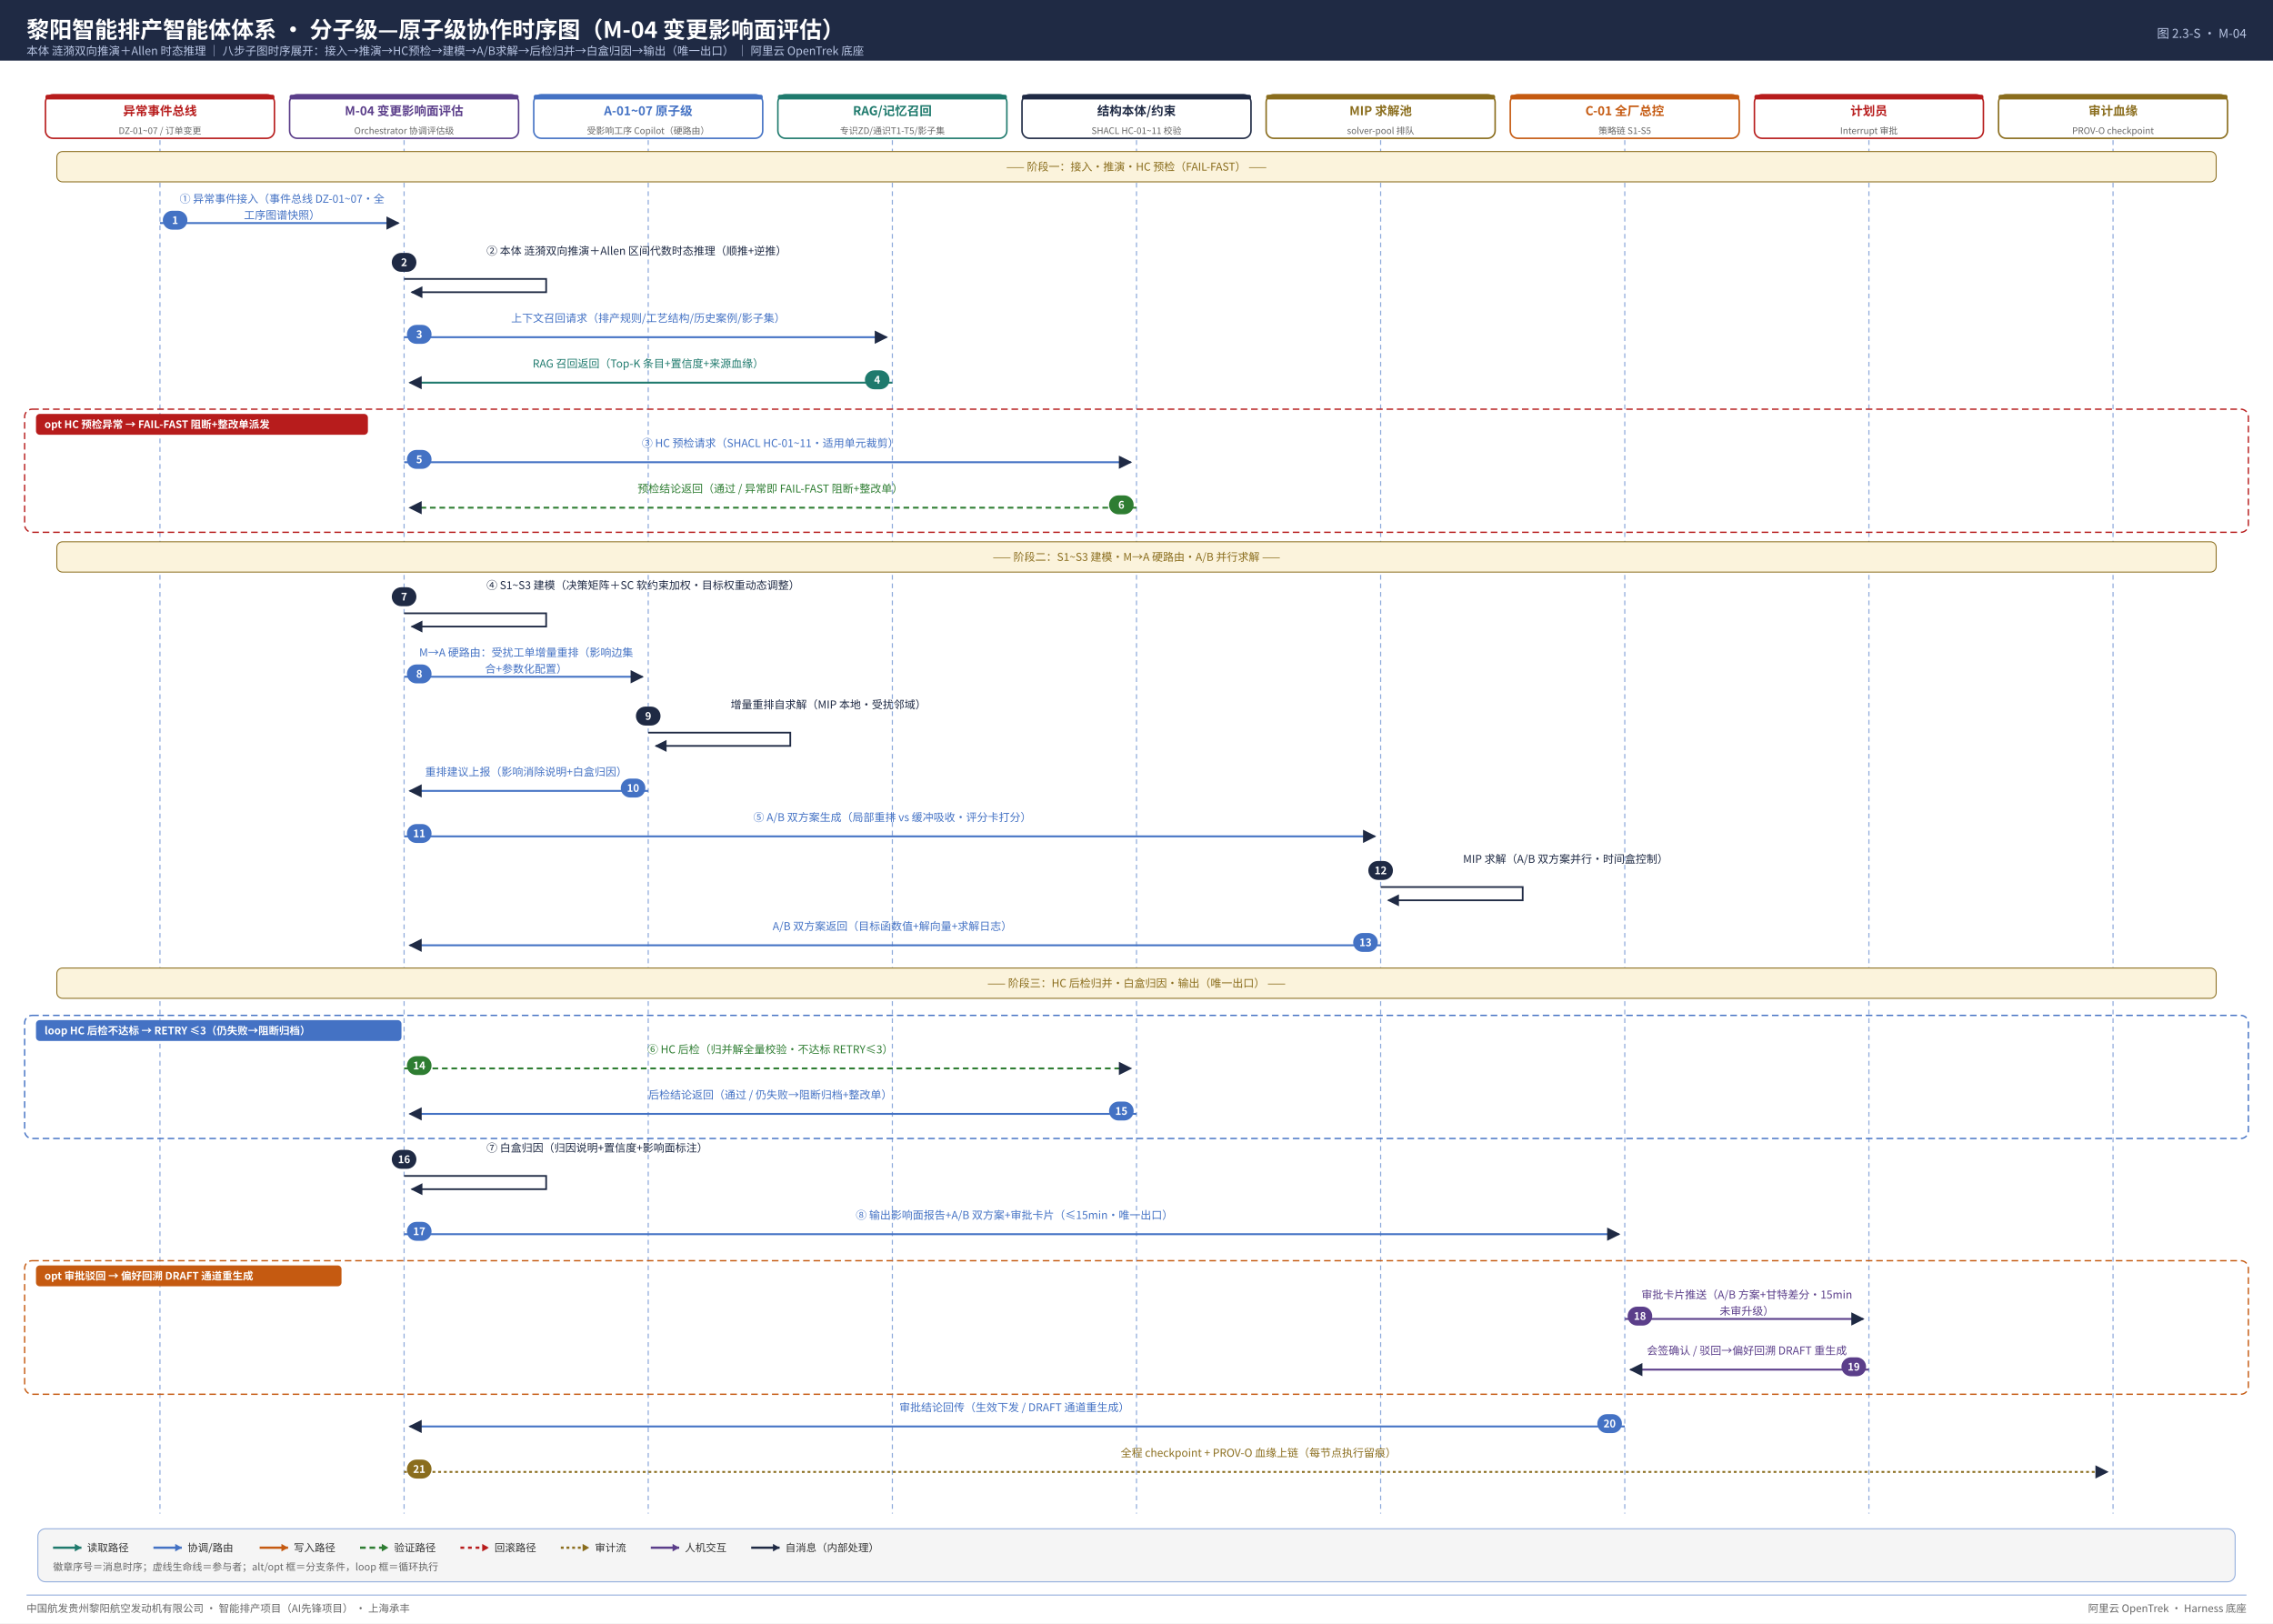
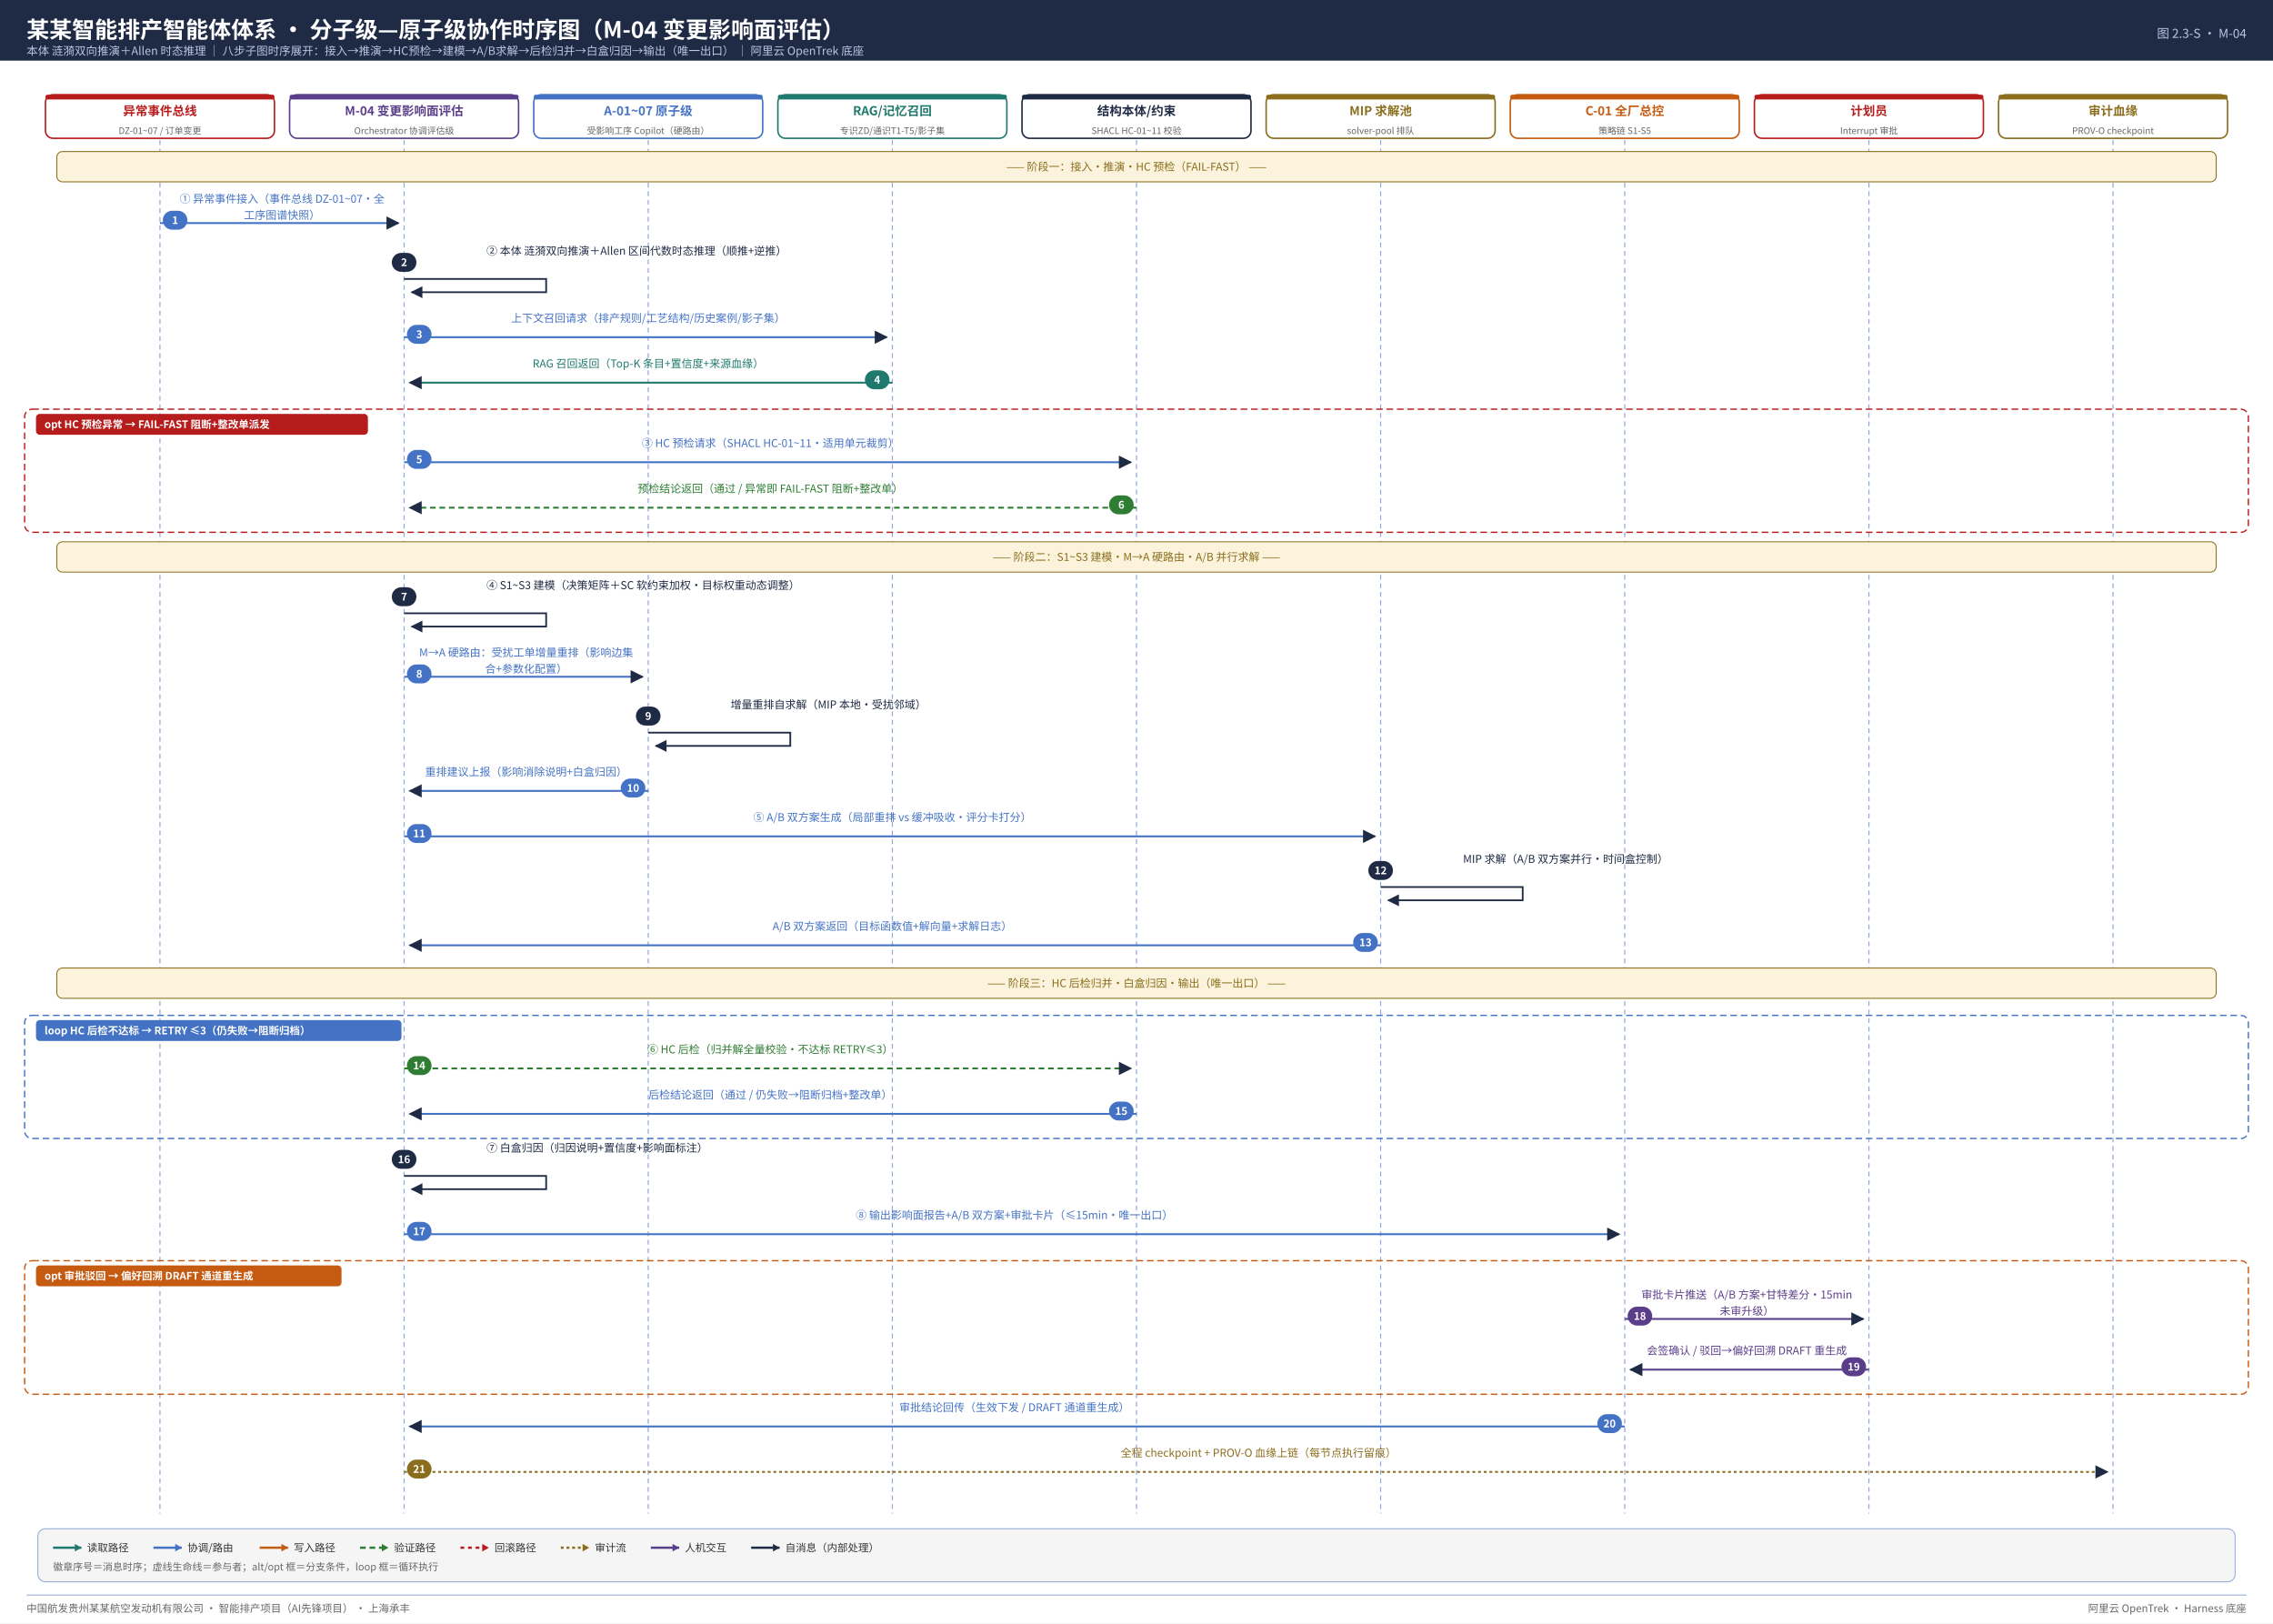
<svg xmlns="http://www.w3.org/2000/svg" width="2400" height="1714.0" viewBox="0 0 2400 1714.0">
  <defs>
    <marker id="arrow" viewBox="0 0 10 10" refX="9" refY="5" markerWidth="7" markerHeight="7" orient="auto-start-reverse">
      <path d="M0,0 L10,5 L0,10 z" fill="#1F2A44" />
    </marker>
    <marker id="arrowR" viewBox="0 0 10 10" refX="1" refY="5" markerWidth="7" markerHeight="7" orient="auto-start-reverse">
      <path d="M10,0 L0,5 L10,10 z" fill="#1F2A44" />
    </marker>
    <marker id="arrowT" viewBox="0 0 10 10" refX="9" refY="5" markerWidth="7" markerHeight="7" orient="auto-start-reverse">
      <path d="M0,0 L10,5 L0,10 z" fill="#1F7A6D" />
    </marker>
    <marker id="arrowO" viewBox="0 0 10 10" refX="9" refY="5" markerWidth="7" markerHeight="7" orient="auto-start-reverse">
      <path d="M0,0 L10,5 L0,10 z" fill="#C55A11" />
    </marker>
    <marker id="arrowP" viewBox="0 0 10 10" refX="9" refY="5" markerWidth="7" markerHeight="7" orient="auto-start-reverse">
      <path d="M0,0 L10,5 L0,10 z" fill="#5B3E8A" />
    </marker>
    <marker id="arrowRd" viewBox="0 0 10 10" refX="9" refY="5" markerWidth="7" markerHeight="7" orient="auto-start-reverse">
      <path d="M0,0 L10,5 L0,10 z" fill="#B71C1C" />
    </marker>
  </defs>
  <rect width="2400" height="1714.0" fill="#FFFFFF" />
  <rect x="0" y="0" width="2400" height="64" rx="0" fill="#1F2A44" stroke="none" stroke-width="1.2" opacity="1" />
-   <text x="28" y="40" font-family="Microsoft YaHei, Noto Sans CJK SC, PingFang SC, sans-serif" font-size="24" fill="#FFFFFF" text-anchor="start" font-weight="bold" opacity="1">黎阳智能排产智能体体系 · 分子级—原子级协作时序图（M-04 变更影响面评估）</text>
+   <text x="28" y="40" font-family="Microsoft YaHei, Noto Sans CJK SC, PingFang SC, sans-serif" font-size="24" fill="#FFFFFF" text-anchor="start" font-weight="bold" opacity="1">某某智能排产智能体体系 · 分子级—原子级协作时序图（M-04 变更影响面评估）</text>
  <text x="28" y="58" font-family="Microsoft YaHei, Noto Sans CJK SC, PingFang SC, sans-serif" font-size="12" fill="#B9C6E4" text-anchor="start" opacity="1">本体 涟漪双向推演＋Allen 时态推理 ｜ 八步子图时序展开：接入→推演→HC预检→建模→A/B求解→后检归并→白盒归因→输出（唯一出口） ｜ 阿里云 OpenTrek 底座</text>
  <text x="2372" y="40" font-family="Microsoft YaHei, Noto Sans CJK SC, PingFang SC, sans-serif" font-size="13" fill="#B9C6E4" text-anchor="end" opacity="1">图 2.3-S · M-04</text>
  <rect x="48.0" y="100" width="241.778" height="46" rx="8" fill="#FFFFFF" stroke="#B71C1C" stroke-width="1.6" opacity="1" />
  <rect x="48.0" y="100" width="241.778" height="5" rx="2" fill="#B71C1C" stroke="none" stroke-width="1.2" opacity="1" />
  <text x="168.889" y="121.68" font-family="Microsoft YaHei, Noto Sans CJK SC, PingFang SC, sans-serif" font-size="13" fill="#B71C1C" text-anchor="middle" font-weight="bold" opacity="1">异常事件总线</text>
  <text x="168.889" y="141.42" font-family="Microsoft YaHei, Noto Sans CJK SC, PingFang SC, sans-serif" font-size="9.5" fill="#666666" text-anchor="middle" opacity="1">DZ-01~07 / 订单变更</text>
  <rect x="305.778" y="100" width="241.778" height="46" rx="8" fill="#FFFFFF" stroke="#5B3E8A" stroke-width="1.6" opacity="1" />
  <rect x="305.778" y="100" width="241.778" height="5" rx="2" fill="#5B3E8A" stroke="none" stroke-width="1.2" opacity="1" />
  <text x="426.667" y="121.68" font-family="Microsoft YaHei, Noto Sans CJK SC, PingFang SC, sans-serif" font-size="13" fill="#5B3E8A" text-anchor="middle" font-weight="bold" opacity="1">M-04 变更影响面评估</text>
  <text x="426.667" y="141.42" font-family="Microsoft YaHei, Noto Sans CJK SC, PingFang SC, sans-serif" font-size="9.5" fill="#666666" text-anchor="middle" opacity="1">Orchestrator 协调评估级</text>
  <rect x="563.556" y="100" width="241.778" height="46" rx="8" fill="#FFFFFF" stroke="#4472C4" stroke-width="1.6" opacity="1" />
  <rect x="563.556" y="100" width="241.778" height="5" rx="2" fill="#4472C4" stroke="none" stroke-width="1.2" opacity="1" />
  <text x="684.444" y="121.68" font-family="Microsoft YaHei, Noto Sans CJK SC, PingFang SC, sans-serif" font-size="13" fill="#4472C4" text-anchor="middle" font-weight="bold" opacity="1">A-01~07 原子级</text>
  <text x="684.444" y="141.42" font-family="Microsoft YaHei, Noto Sans CJK SC, PingFang SC, sans-serif" font-size="9.5" fill="#666666" text-anchor="middle" opacity="1">受影响工序 Copilot（硬路由）</text>
  <rect x="821.333" y="100" width="241.778" height="46" rx="8" fill="#FFFFFF" stroke="#1F7A6D" stroke-width="1.6" opacity="1" />
  <rect x="821.333" y="100" width="241.778" height="5" rx="2" fill="#1F7A6D" stroke="none" stroke-width="1.2" opacity="1" />
  <text x="942.222" y="121.68" font-family="Microsoft YaHei, Noto Sans CJK SC, PingFang SC, sans-serif" font-size="13" fill="#1F7A6D" text-anchor="middle" font-weight="bold" opacity="1">RAG/记忆召回</text>
  <text x="942.222" y="141.42" font-family="Microsoft YaHei, Noto Sans CJK SC, PingFang SC, sans-serif" font-size="9.5" fill="#666666" text-anchor="middle" opacity="1">专识ZD/通识T1-T5/影子集</text>
  <rect x="1079.111" y="100" width="241.778" height="46" rx="8" fill="#FFFFFF" stroke="#1F2A44" stroke-width="1.6" opacity="1" />
  <rect x="1079.111" y="100" width="241.778" height="5" rx="2" fill="#1F2A44" stroke="none" stroke-width="1.2" opacity="1" />
  <text x="1200.0" y="121.68" font-family="Microsoft YaHei, Noto Sans CJK SC, PingFang SC, sans-serif" font-size="13" fill="#1F2A44" text-anchor="middle" font-weight="bold" opacity="1">结构本体/约束</text>
  <text x="1200.0" y="141.42" font-family="Microsoft YaHei, Noto Sans CJK SC, PingFang SC, sans-serif" font-size="9.5" fill="#666666" text-anchor="middle" opacity="1">SHACL HC-01~11 校验</text>
  <rect x="1336.889" y="100" width="241.778" height="46" rx="8" fill="#FFFFFF" stroke="#8A6D1D" stroke-width="1.6" opacity="1" />
  <rect x="1336.889" y="100" width="241.778" height="5" rx="2" fill="#8A6D1D" stroke="none" stroke-width="1.2" opacity="1" />
  <text x="1457.778" y="121.68" font-family="Microsoft YaHei, Noto Sans CJK SC, PingFang SC, sans-serif" font-size="13" fill="#8A6D1D" text-anchor="middle" font-weight="bold" opacity="1">MIP 求解池</text>
  <text x="1457.778" y="141.42" font-family="Microsoft YaHei, Noto Sans CJK SC, PingFang SC, sans-serif" font-size="9.5" fill="#666666" text-anchor="middle" opacity="1">solver-pool 排队</text>
  <rect x="1594.667" y="100" width="241.778" height="46" rx="8" fill="#FFFFFF" stroke="#C55A11" stroke-width="1.6" opacity="1" />
  <rect x="1594.667" y="100" width="241.778" height="5" rx="2" fill="#C55A11" stroke="none" stroke-width="1.2" opacity="1" />
  <text x="1715.556" y="121.68" font-family="Microsoft YaHei, Noto Sans CJK SC, PingFang SC, sans-serif" font-size="13" fill="#C55A11" text-anchor="middle" font-weight="bold" opacity="1">C-01 全厂总控</text>
  <text x="1715.556" y="141.42" font-family="Microsoft YaHei, Noto Sans CJK SC, PingFang SC, sans-serif" font-size="9.5" fill="#666666" text-anchor="middle" opacity="1">策略链 S1-S5</text>
  <rect x="1852.444" y="100" width="241.778" height="46" rx="8" fill="#FFFFFF" stroke="#B71C1C" stroke-width="1.6" opacity="1" />
  <rect x="1852.444" y="100" width="241.778" height="5" rx="2" fill="#B71C1C" stroke="none" stroke-width="1.2" opacity="1" />
  <text x="1973.333" y="121.68" font-family="Microsoft YaHei, Noto Sans CJK SC, PingFang SC, sans-serif" font-size="13" fill="#B71C1C" text-anchor="middle" font-weight="bold" opacity="1">计划员</text>
  <text x="1973.333" y="141.42" font-family="Microsoft YaHei, Noto Sans CJK SC, PingFang SC, sans-serif" font-size="9.5" fill="#666666" text-anchor="middle" opacity="1">Interrupt 审批</text>
  <rect x="2110.222" y="100" width="241.778" height="46" rx="8" fill="#FFFFFF" stroke="#8A6D1D" stroke-width="1.6" opacity="1" />
  <rect x="2110.222" y="100" width="241.778" height="5" rx="2" fill="#8A6D1D" stroke="none" stroke-width="1.2" opacity="1" />
  <text x="2231.111" y="121.68" font-family="Microsoft YaHei, Noto Sans CJK SC, PingFang SC, sans-serif" font-size="13" fill="#8A6D1D" text-anchor="middle" font-weight="bold" opacity="1">审计血缘</text>
  <text x="2231.111" y="141.42" font-family="Microsoft YaHei, Noto Sans CJK SC, PingFang SC, sans-serif" font-size="9.5" fill="#666666" text-anchor="middle" opacity="1">PROV-O checkpoint</text>
  <line x1="168.889" y1="148" x2="168.889" y2="1598.0" stroke="#8EAADB" stroke-width="1.2" stroke-dasharray="5,4" />
  <line x1="426.667" y1="148" x2="426.667" y2="1598.0" stroke="#8EAADB" stroke-width="1.2" stroke-dasharray="5,4" />
  <line x1="684.444" y1="148" x2="684.444" y2="1598.0" stroke="#8EAADB" stroke-width="1.2" stroke-dasharray="5,4" />
  <line x1="942.222" y1="148" x2="942.222" y2="1598.0" stroke="#8EAADB" stroke-width="1.2" stroke-dasharray="5,4" />
  <line x1="1200.0" y1="148" x2="1200.0" y2="1598.0" stroke="#8EAADB" stroke-width="1.2" stroke-dasharray="5,4" />
  <line x1="1457.778" y1="148" x2="1457.778" y2="1598.0" stroke="#8EAADB" stroke-width="1.2" stroke-dasharray="5,4" />
  <line x1="1715.556" y1="148" x2="1715.556" y2="1598.0" stroke="#8EAADB" stroke-width="1.2" stroke-dasharray="5,4" />
  <line x1="1973.333" y1="148" x2="1973.333" y2="1598.0" stroke="#8EAADB" stroke-width="1.2" stroke-dasharray="5,4" />
  <line x1="2231.111" y1="148" x2="2231.111" y2="1598.0" stroke="#8EAADB" stroke-width="1.2" stroke-dasharray="5,4" />
  <rect x="26" y="432.0" width="2348" height="130.0" rx="8" fill="none" stroke="#B71C1C" stroke-width="1.4" stroke-dasharray="7,4" opacity="1" />
  <rect x="38" y="437.0" width="350.475" height="22" rx="4" fill="#B71C1C" stroke="none" stroke-width="1.2" opacity="1" />
  <text x="47" y="452.0" font-family="Microsoft YaHei, Noto Sans CJK SC, PingFang SC, sans-serif" font-size="11" fill="#FFFFFF" text-anchor="start" font-weight="bold" opacity="1">opt HC 预检异常 → FAIL-FAST 阻断+整改单派发</text>
  <rect x="26" y="1072.0" width="2348" height="130.0" rx="8" fill="none" stroke="#4472C4" stroke-width="1.4" stroke-dasharray="7,4" opacity="1" />
  <rect x="38" y="1077.0" width="385.904" height="22" rx="4" fill="#4472C4" stroke="none" stroke-width="1.2" opacity="1" />
  <text x="47" y="1092.0" font-family="Microsoft YaHei, Noto Sans CJK SC, PingFang SC, sans-serif" font-size="11" fill="#FFFFFF" text-anchor="start" font-weight="bold" opacity="1">loop HC 后检不达标 → RETRY ≤3（仍失败→阻断归档）</text>
  <rect x="26" y="1331.0" width="2348" height="141.0" rx="8" fill="none" stroke="#C55A11" stroke-width="1.4" stroke-dasharray="7,4" opacity="1" />
  <rect x="38" y="1336.0" width="322.597" height="22" rx="4" fill="#C55A11" stroke="none" stroke-width="1.2" opacity="1" />
  <text x="47" y="1351.0" font-family="Microsoft YaHei, Noto Sans CJK SC, PingFang SC, sans-serif" font-size="11" fill="#FFFFFF" text-anchor="start" font-weight="bold" opacity="1">opt 审批驳回 → 偏好回溯 DRAFT 通道重生成</text>
  <rect x="60" y="160" width="2280" height="32" rx="6" fill="#FBF3DC" stroke="#8A6D1D" stroke-width="1" opacity="1" />
  <text x="1200.0" y="180.14" font-family="Microsoft YaHei, Noto Sans CJK SC, PingFang SC, sans-serif" font-size="11.5" fill="#8A6D1D" text-anchor="middle" opacity="1">—— 阶段一：接入·推演·HC 预检（FAIL-FAST） ——</text>
  <line x1="168.889" y1="235.5" x2="420.667" y2="235.5" stroke="#4472C4" stroke-width="2" marker-end="url(#arrow)" />
  <text x="297.778" y="214.0" font-family="Microsoft YaHei, Noto Sans CJK SC, PingFang SC, sans-serif" font-size="11.5" fill="#4472C4" text-anchor="middle" opacity="1">① 异常事件接入（事件总线 DZ-01~07·全</text>
  <text x="297.778" y="231.25" font-family="Microsoft YaHei, Noto Sans CJK SC, PingFang SC, sans-serif" font-size="11.5" fill="#4472C4" text-anchor="middle" opacity="1">工序图谱快照）</text>
  <rect x="171.889" y="222.5" width="26" height="20" rx="10" fill="#4472C4" stroke="none" stroke-width="1.2" opacity="1" />
  <text x="184.889" y="236.5" font-family="Microsoft YaHei, Noto Sans CJK SC, PingFang SC, sans-serif" font-size="11" fill="#FFFFFF" text-anchor="middle" font-weight="bold" opacity="1">1</text>
  <path d="M 426.667 294.5 L 576.667 294.5 L 576.667 308.5 L 434.667 308.5" fill="none" stroke="#1F2A44" stroke-width="1.8" marker-end="url(#arrow)" />
  <text x="513.667" y="269.0" font-family="Microsoft YaHei, Noto Sans CJK SC, PingFang SC, sans-serif" font-size="11.5" fill="#1F2A44" text-anchor="start" opacity="1">② 本体 涟漪双向推演＋Allen 区间代数时态推理（顺推+逆推）</text>
  <rect x="413.667" y="267.0" width="26" height="20" rx="10" fill="#1F2A44" stroke="none" stroke-width="1.2" opacity="1" />
  <text x="426.667" y="281.0" font-family="Microsoft YaHei, Noto Sans CJK SC, PingFang SC, sans-serif" font-size="11" fill="#FFFFFF" text-anchor="middle" font-weight="bold" opacity="1">2</text>
  <line x1="426.667" y1="356.0" x2="936.222" y2="356.0" stroke="#4472C4" stroke-width="2" marker-end="url(#arrow)" />
  <text x="684.444" y="340.0" font-family="Microsoft YaHei, Noto Sans CJK SC, PingFang SC, sans-serif" font-size="11.5" fill="#4472C4" text-anchor="middle" opacity="1">上下文召回请求（排产规则/工艺结构/历史案例/影子集）</text>
  <rect x="429.667" y="343.0" width="26" height="20" rx="10" fill="#4472C4" stroke="none" stroke-width="1.2" opacity="1" />
  <text x="442.667" y="357.0" font-family="Microsoft YaHei, Noto Sans CJK SC, PingFang SC, sans-serif" font-size="11" fill="#FFFFFF" text-anchor="middle" font-weight="bold" opacity="1">3</text>
  <line x1="942.222" y1="404.0" x2="432.667" y2="404.0" stroke="#1F7A6D" stroke-width="2" marker-end="url(#arrow)" />
  <text x="684.444" y="388.0" font-family="Microsoft YaHei, Noto Sans CJK SC, PingFang SC, sans-serif" font-size="11.5" fill="#1F7A6D" text-anchor="middle" opacity="1">RAG 召回返回（Top-K 条目+置信度+来源血缘）</text>
  <rect x="913.222" y="391.0" width="26" height="20" rx="10" fill="#1F7A6D" stroke="none" stroke-width="1.2" opacity="1" />
  <text x="926.222" y="405.0" font-family="Microsoft YaHei, Noto Sans CJK SC, PingFang SC, sans-serif" font-size="11" fill="#FFFFFF" text-anchor="middle" font-weight="bold" opacity="1">4</text>
  <line x1="426.667" y1="488.0" x2="1194.0" y2="488.0" stroke="#4472C4" stroke-width="2" marker-end="url(#arrow)" />
  <text x="813.333" y="472.0" font-family="Microsoft YaHei, Noto Sans CJK SC, PingFang SC, sans-serif" font-size="11.5" fill="#4472C4" text-anchor="middle" opacity="1">③ HC 预检请求（SHACL HC-01~11·适用单元裁剪）</text>
  <rect x="429.667" y="475.0" width="26" height="20" rx="10" fill="#4472C4" stroke="none" stroke-width="1.2" opacity="1" />
  <text x="442.667" y="489.0" font-family="Microsoft YaHei, Noto Sans CJK SC, PingFang SC, sans-serif" font-size="11" fill="#FFFFFF" text-anchor="middle" font-weight="bold" opacity="1">5</text>
  <line x1="1200.0" y1="536.0" x2="432.667" y2="536.0" stroke="#2E7D32" stroke-width="2" stroke-dasharray="6,4" marker-end="url(#arrow)" />
  <text x="813.333" y="520.0" font-family="Microsoft YaHei, Noto Sans CJK SC, PingFang SC, sans-serif" font-size="11.5" fill="#2E7D32" text-anchor="middle" opacity="1">预检结论返回（通过 / 异常即 FAIL-FAST 阻断+整改单）</text>
  <rect x="1171.0" y="523.0" width="26" height="20" rx="10" fill="#2E7D32" stroke="none" stroke-width="1.2" opacity="1" />
  <text x="1184.0" y="537.0" font-family="Microsoft YaHei, Noto Sans CJK SC, PingFang SC, sans-serif" font-size="11" fill="#FFFFFF" text-anchor="middle" font-weight="bold" opacity="1">6</text>
  <rect x="60" y="572.0" width="2280" height="32" rx="6" fill="#FBF3DC" stroke="#8A6D1D" stroke-width="1" opacity="1" />
  <text x="1200.0" y="592.14" font-family="Microsoft YaHei, Noto Sans CJK SC, PingFang SC, sans-serif" font-size="11.5" fill="#8A6D1D" text-anchor="middle" opacity="1">—— 阶段二：S1~S3 建模·M→A 硬路由·A/B 并行求解 ——</text>
  <path d="M 426.667 647.5 L 576.667 647.5 L 576.667 661.5 L 434.667 661.5" fill="none" stroke="#1F2A44" stroke-width="1.8" marker-end="url(#arrow)" />
  <text x="513.667" y="622.0" font-family="Microsoft YaHei, Noto Sans CJK SC, PingFang SC, sans-serif" font-size="11.5" fill="#1F2A44" text-anchor="start" opacity="1">④ S1~S3 建模（决策矩阵＋SC 软约束加权·目标权重动态调整）</text>
  <rect x="413.667" y="620.0" width="26" height="20" rx="10" fill="#1F2A44" stroke="none" stroke-width="1.2" opacity="1" />
  <text x="426.667" y="634.0" font-family="Microsoft YaHei, Noto Sans CJK SC, PingFang SC, sans-serif" font-size="11" fill="#FFFFFF" text-anchor="middle" font-weight="bold" opacity="1">7</text>
  <line x1="426.667" y1="714.5" x2="678.444" y2="714.5" stroke="#4472C4" stroke-width="2" marker-end="url(#arrow)" />
  <text x="555.556" y="693.0" font-family="Microsoft YaHei, Noto Sans CJK SC, PingFang SC, sans-serif" font-size="11.5" fill="#4472C4" text-anchor="middle" opacity="1">M→A 硬路由：受扰工单增量重排（影响边集</text>
  <text x="555.556" y="710.25" font-family="Microsoft YaHei, Noto Sans CJK SC, PingFang SC, sans-serif" font-size="11.5" fill="#4472C4" text-anchor="middle" opacity="1">合+参数化配置）</text>
  <rect x="429.667" y="701.5" width="26" height="20" rx="10" fill="#4472C4" stroke="none" stroke-width="1.2" opacity="1" />
  <text x="442.667" y="715.5" font-family="Microsoft YaHei, Noto Sans CJK SC, PingFang SC, sans-serif" font-size="11" fill="#FFFFFF" text-anchor="middle" font-weight="bold" opacity="1">8</text>
  <path d="M 684.444 773.5 L 834.444 773.5 L 834.444 787.5 L 692.444 787.5" fill="none" stroke="#1F2A44" stroke-width="1.8" marker-end="url(#arrow)" />
  <text x="771.444" y="748.0" font-family="Microsoft YaHei, Noto Sans CJK SC, PingFang SC, sans-serif" font-size="11.5" fill="#1F2A44" text-anchor="start" opacity="1">增量重排自求解（MIP 本地·受扰邻域）</text>
  <rect x="671.444" y="746.0" width="26" height="20" rx="10" fill="#1F2A44" stroke="none" stroke-width="1.2" opacity="1" />
  <text x="684.444" y="760.0" font-family="Microsoft YaHei, Noto Sans CJK SC, PingFang SC, sans-serif" font-size="11" fill="#FFFFFF" text-anchor="middle" font-weight="bold" opacity="1">9</text>
  <line x1="684.444" y1="835.0" x2="432.667" y2="835.0" stroke="#4472C4" stroke-width="2" marker-end="url(#arrow)" />
  <text x="555.556" y="819.0" font-family="Microsoft YaHei, Noto Sans CJK SC, PingFang SC, sans-serif" font-size="11.5" fill="#4472C4" text-anchor="middle" opacity="1">重排建议上报（影响消除说明+白盒归因）</text>
  <rect x="655.444" y="822.0" width="26" height="20" rx="10" fill="#4472C4" stroke="none" stroke-width="1.2" opacity="1" />
  <text x="668.444" y="836.0" font-family="Microsoft YaHei, Noto Sans CJK SC, PingFang SC, sans-serif" font-size="11" fill="#FFFFFF" text-anchor="middle" font-weight="bold" opacity="1">10</text>
  <line x1="426.667" y1="883.0" x2="1451.778" y2="883.0" stroke="#4472C4" stroke-width="2" marker-end="url(#arrow)" />
  <text x="942.222" y="867.0" font-family="Microsoft YaHei, Noto Sans CJK SC, PingFang SC, sans-serif" font-size="11.5" fill="#4472C4" text-anchor="middle" opacity="1">⑤ A/B 双方案生成（局部重排 vs 缓冲吸收·评分卡打分）</text>
  <rect x="429.667" y="870.0" width="26" height="20" rx="10" fill="#4472C4" stroke="none" stroke-width="1.2" opacity="1" />
  <text x="442.667" y="884.0" font-family="Microsoft YaHei, Noto Sans CJK SC, PingFang SC, sans-serif" font-size="11" fill="#FFFFFF" text-anchor="middle" font-weight="bold" opacity="1">11</text>
  <path d="M 1457.778 936.5 L 1607.778 936.5 L 1607.778 950.5 L 1465.778 950.5" fill="none" stroke="#1F2A44" stroke-width="1.8" marker-end="url(#arrow)" />
  <text x="1544.778" y="911.0" font-family="Microsoft YaHei, Noto Sans CJK SC, PingFang SC, sans-serif" font-size="11.5" fill="#1F2A44" text-anchor="start" opacity="1">MIP 求解（A/B 双方案并行·时间盒控制）</text>
  <rect x="1444.778" y="909.0" width="26" height="20" rx="10" fill="#1F2A44" stroke="none" stroke-width="1.2" opacity="1" />
  <text x="1457.778" y="923.0" font-family="Microsoft YaHei, Noto Sans CJK SC, PingFang SC, sans-serif" font-size="11" fill="#FFFFFF" text-anchor="middle" font-weight="bold" opacity="1">12</text>
  <line x1="1457.778" y1="998.0" x2="432.667" y2="998.0" stroke="#4472C4" stroke-width="2" marker-end="url(#arrow)" />
  <text x="942.222" y="982.0" font-family="Microsoft YaHei, Noto Sans CJK SC, PingFang SC, sans-serif" font-size="11.5" fill="#4472C4" text-anchor="middle" opacity="1">A/B 双方案返回（目标函数值+解向量+求解日志）</text>
  <rect x="1428.778" y="985.0" width="26" height="20" rx="10" fill="#4472C4" stroke="none" stroke-width="1.2" opacity="1" />
  <text x="1441.778" y="999.0" font-family="Microsoft YaHei, Noto Sans CJK SC, PingFang SC, sans-serif" font-size="11" fill="#FFFFFF" text-anchor="middle" font-weight="bold" opacity="1">13</text>
  <rect x="60" y="1022.0" width="2280" height="32" rx="6" fill="#FBF3DC" stroke="#8A6D1D" stroke-width="1" opacity="1" />
  <text x="1200.0" y="1042.14" font-family="Microsoft YaHei, Noto Sans CJK SC, PingFang SC, sans-serif" font-size="11.5" fill="#8A6D1D" text-anchor="middle" opacity="1">—— 阶段三：HC 后检归并·白盒归因·输出（唯一出口） ——</text>
  <line x1="426.667" y1="1128.0" x2="1194.0" y2="1128.0" stroke="#2E7D32" stroke-width="2" stroke-dasharray="6,4" marker-end="url(#arrow)" />
  <text x="813.333" y="1112.0" font-family="Microsoft YaHei, Noto Sans CJK SC, PingFang SC, sans-serif" font-size="11.5" fill="#2E7D32" text-anchor="middle" opacity="1">⑥ HC 后检（归并解全量校验·不达标 RETRY≤3）</text>
  <rect x="429.667" y="1115.0" width="26" height="20" rx="10" fill="#2E7D32" stroke="none" stroke-width="1.2" opacity="1" />
  <text x="442.667" y="1129.0" font-family="Microsoft YaHei, Noto Sans CJK SC, PingFang SC, sans-serif" font-size="11" fill="#FFFFFF" text-anchor="middle" font-weight="bold" opacity="1">14</text>
  <line x1="1200.0" y1="1176.0" x2="432.667" y2="1176.0" stroke="#4472C4" stroke-width="2" marker-end="url(#arrow)" />
  <text x="813.333" y="1160.0" font-family="Microsoft YaHei, Noto Sans CJK SC, PingFang SC, sans-serif" font-size="11.5" fill="#4472C4" text-anchor="middle" opacity="1">后检结论返回（通过 / 仍失败→阻断归档+整改单）</text>
  <rect x="1171.0" y="1163.0" width="26" height="20" rx="10" fill="#4472C4" stroke="none" stroke-width="1.2" opacity="1" />
  <text x="1184.0" y="1177.0" font-family="Microsoft YaHei, Noto Sans CJK SC, PingFang SC, sans-serif" font-size="11" fill="#FFFFFF" text-anchor="middle" font-weight="bold" opacity="1">15</text>
  <path d="M 426.667 1241.5 L 576.667 1241.5 L 576.667 1255.5 L 434.667 1255.5" fill="none" stroke="#1F2A44" stroke-width="1.8" marker-end="url(#arrow)" />
  <text x="513.667" y="1216.0" font-family="Microsoft YaHei, Noto Sans CJK SC, PingFang SC, sans-serif" font-size="11.5" fill="#1F2A44" text-anchor="start" opacity="1">⑦ 白盒归因（归因说明+置信度+影响面标注）</text>
  <rect x="413.667" y="1214.0" width="26" height="20" rx="10" fill="#1F2A44" stroke="none" stroke-width="1.2" opacity="1" />
  <text x="426.667" y="1228.0" font-family="Microsoft YaHei, Noto Sans CJK SC, PingFang SC, sans-serif" font-size="11" fill="#FFFFFF" text-anchor="middle" font-weight="bold" opacity="1">16</text>
  <line x1="426.667" y1="1303.0" x2="1709.556" y2="1303.0" stroke="#4472C4" stroke-width="2" marker-end="url(#arrow)" />
  <text x="1071.111" y="1287.0" font-family="Microsoft YaHei, Noto Sans CJK SC, PingFang SC, sans-serif" font-size="11.5" fill="#4472C4" text-anchor="middle" opacity="1">⑧ 输出影响面报告+A/B 双方案+审批卡片（≤15min·唯一出口）</text>
  <rect x="429.667" y="1290.0" width="26" height="20" rx="10" fill="#4472C4" stroke="none" stroke-width="1.2" opacity="1" />
  <text x="442.667" y="1304.0" font-family="Microsoft YaHei, Noto Sans CJK SC, PingFang SC, sans-serif" font-size="11" fill="#FFFFFF" text-anchor="middle" font-weight="bold" opacity="1">17</text>
  <line x1="1715.556" y1="1392.5" x2="1967.333" y2="1392.5" stroke="#5B3E8A" stroke-width="2" marker-end="url(#arrow)" />
  <text x="1844.444" y="1371.0" font-family="Microsoft YaHei, Noto Sans CJK SC, PingFang SC, sans-serif" font-size="11.5" fill="#5B3E8A" text-anchor="middle" opacity="1">审批卡片推送（A/B 方案+甘特差分·15min</text>
  <text x="1844.444" y="1388.25" font-family="Microsoft YaHei, Noto Sans CJK SC, PingFang SC, sans-serif" font-size="11.5" fill="#5B3E8A" text-anchor="middle" opacity="1"> 未审升级）</text>
  <rect x="1718.556" y="1379.5" width="26" height="20" rx="10" fill="#5B3E8A" stroke="none" stroke-width="1.2" opacity="1" />
  <text x="1731.556" y="1393.5" font-family="Microsoft YaHei, Noto Sans CJK SC, PingFang SC, sans-serif" font-size="11" fill="#FFFFFF" text-anchor="middle" font-weight="bold" opacity="1">18</text>
  <line x1="1973.333" y1="1446.0" x2="1721.556" y2="1446.0" stroke="#5B3E8A" stroke-width="2" marker-end="url(#arrow)" />
  <text x="1844.444" y="1430.0" font-family="Microsoft YaHei, Noto Sans CJK SC, PingFang SC, sans-serif" font-size="11.5" fill="#5B3E8A" text-anchor="middle" opacity="1">会签确认 / 驳回→偏好回溯 DRAFT 重生成</text>
  <rect x="1944.333" y="1433.0" width="26" height="20" rx="10" fill="#5B3E8A" stroke="none" stroke-width="1.2" opacity="1" />
  <text x="1957.333" y="1447.0" font-family="Microsoft YaHei, Noto Sans CJK SC, PingFang SC, sans-serif" font-size="11" fill="#FFFFFF" text-anchor="middle" font-weight="bold" opacity="1">19</text>
  <line x1="1715.556" y1="1506.0" x2="432.667" y2="1506.0" stroke="#4472C4" stroke-width="2" marker-end="url(#arrow)" />
  <text x="1071.111" y="1490.0" font-family="Microsoft YaHei, Noto Sans CJK SC, PingFang SC, sans-serif" font-size="11.5" fill="#4472C4" text-anchor="middle" opacity="1">审批结论回传（生效下发 / DRAFT 通道重生成）</text>
  <rect x="1686.556" y="1493.0" width="26" height="20" rx="10" fill="#4472C4" stroke="none" stroke-width="1.2" opacity="1" />
  <text x="1699.556" y="1507.0" font-family="Microsoft YaHei, Noto Sans CJK SC, PingFang SC, sans-serif" font-size="11" fill="#FFFFFF" text-anchor="middle" font-weight="bold" opacity="1">20</text>
  <line x1="426.667" y1="1554.0" x2="2225.111" y2="1554.0" stroke="#8A6D1D" stroke-width="2" stroke-dasharray="3,3" marker-end="url(#arrow)" />
  <text x="1328.889" y="1538.0" font-family="Microsoft YaHei, Noto Sans CJK SC, PingFang SC, sans-serif" font-size="11.5" fill="#8A6D1D" text-anchor="middle" opacity="1">全程 checkpoint + PROV-O 血缘上链（每节点执行留痕）</text>
  <rect x="429.667" y="1541.0" width="26" height="20" rx="10" fill="#8A6D1D" stroke="none" stroke-width="1.2" opacity="1" />
  <text x="442.667" y="1555.0" font-family="Microsoft YaHei, Noto Sans CJK SC, PingFang SC, sans-serif" font-size="11" fill="#FFFFFF" text-anchor="middle" font-weight="bold" opacity="1">21</text>
  <rect x="40" y="1614.0" width="2320" height="56" rx="8" fill="#F5F5F5" stroke="#8EAADB" stroke-width="1" opacity="1" />
  <line x1="56" y1="1634.0" x2="86" y2="1634.0" stroke="#1F7A6D" stroke-width="2.4" />
  <polygon points="86,1634.0 79,1630.0 79,1638.0" fill="#1F7A6D" />
  <text x="92" y="1638.0" font-family="Microsoft YaHei, Noto Sans CJK SC, PingFang SC, sans-serif" font-size="11" fill="#333333" text-anchor="start" opacity="1">读取路径</text>
  <line x1="162" y1="1634.0" x2="192" y2="1634.0" stroke="#4472C4" stroke-width="2.4" />
  <polygon points="192,1634.0 185,1630.0 185,1638.0" fill="#4472C4" />
  <text x="198" y="1638.0" font-family="Microsoft YaHei, Noto Sans CJK SC, PingFang SC, sans-serif" font-size="11" fill="#333333" text-anchor="start" opacity="1">协调/路由</text>
  <line x1="274.16" y1="1634.0" x2="304.16" y2="1634.0" stroke="#C55A11" stroke-width="2.4" />
  <polygon points="304.16,1634.0 297.16,1630.0 297.16,1638.0" fill="#C55A11" />
  <text x="310.16" y="1638.0" font-family="Microsoft YaHei, Noto Sans CJK SC, PingFang SC, sans-serif" font-size="11" fill="#333333" text-anchor="start" opacity="1">写入路径</text>
  <line x1="380.16" y1="1634.0" x2="410.16" y2="1634.0" stroke="#2E7D32" stroke-width="2.4" stroke-dasharray="6,4" />
  <polygon points="410.16,1634.0 403.16,1630.0 403.16,1638.0" fill="#2E7D32" />
  <text x="416.16" y="1638.0" font-family="Microsoft YaHei, Noto Sans CJK SC, PingFang SC, sans-serif" font-size="11" fill="#333333" text-anchor="start" opacity="1">验证路径</text>
  <line x1="486.16" y1="1634.0" x2="516.16" y2="1634.0" stroke="#B71C1C" stroke-width="2.4" stroke-dasharray="4,4" />
  <polygon points="516.16,1634.0 509.16,1630.0 509.16,1638.0" fill="#B71C1C" />
  <text x="522.16" y="1638.0" font-family="Microsoft YaHei, Noto Sans CJK SC, PingFang SC, sans-serif" font-size="11" fill="#333333" text-anchor="start" opacity="1">回滚路径</text>
  <line x1="592.16" y1="1634.0" x2="622.16" y2="1634.0" stroke="#8A6D1D" stroke-width="2.4" stroke-dasharray="3,3" />
  <polygon points="622.16,1634.0 615.16,1630.0 615.16,1638.0" fill="#8A6D1D" />
  <text x="628.16" y="1638.0" font-family="Microsoft YaHei, Noto Sans CJK SC, PingFang SC, sans-serif" font-size="11" fill="#333333" text-anchor="start" opacity="1">审计流</text>
  <line x1="687.16" y1="1634.0" x2="717.16" y2="1634.0" stroke="#5B3E8A" stroke-width="2.4" />
  <polygon points="717.16,1634.0 710.16,1630.0 710.16,1638.0" fill="#5B3E8A" />
  <text x="723.16" y="1638.0" font-family="Microsoft YaHei, Noto Sans CJK SC, PingFang SC, sans-serif" font-size="11" fill="#333333" text-anchor="start" opacity="1">人机交互</text>
  <line x1="793.16" y1="1634.0" x2="823.16" y2="1634.0" stroke="#1F2A44" stroke-width="2.4" />
  <polygon points="823.16,1634.0 816.16,1630.0 816.16,1638.0" fill="#1F2A44" />
  <text x="829.16" y="1638.0" font-family="Microsoft YaHei, Noto Sans CJK SC, PingFang SC, sans-serif" font-size="11" fill="#333333" text-anchor="start" opacity="1">自消息（内部处理）</text>
  <text x="56" y="1658.0" font-family="Microsoft YaHei, Noto Sans CJK SC, PingFang SC, sans-serif" font-size="10.5" fill="#666666" text-anchor="start" opacity="1">徽章序号＝消息时序；虚线生命线＝参与者；alt/opt 框＝分支条件，loop 框＝循环执行</text>
  <line x1="28" y1="1684.0" x2="2372" y2="1684.0" stroke="#8EAADB" stroke-width="1" />
-   <text x="28" y="1702.0" font-family="Microsoft YaHei, Noto Sans CJK SC, PingFang SC, sans-serif" font-size="11" fill="#666666" text-anchor="start" opacity="1">中国航发贵州黎阳航空发动机有限公司 · 智能排产项目（AI先锋项目） · 上海承丰</text>
+   <text x="28" y="1702.0" font-family="Microsoft YaHei, Noto Sans CJK SC, PingFang SC, sans-serif" font-size="11" fill="#666666" text-anchor="start" opacity="1">中国航发贵州某某航空发动机有限公司 · 智能排产项目（AI先锋项目） · 上海承丰</text>
  <text x="2372" y="1702.0" font-family="Microsoft YaHei, Noto Sans CJK SC, PingFang SC, sans-serif" font-size="11" fill="#666666" text-anchor="end" opacity="1">阿里云 OpenTrek · Harness 底座</text>
</svg>
